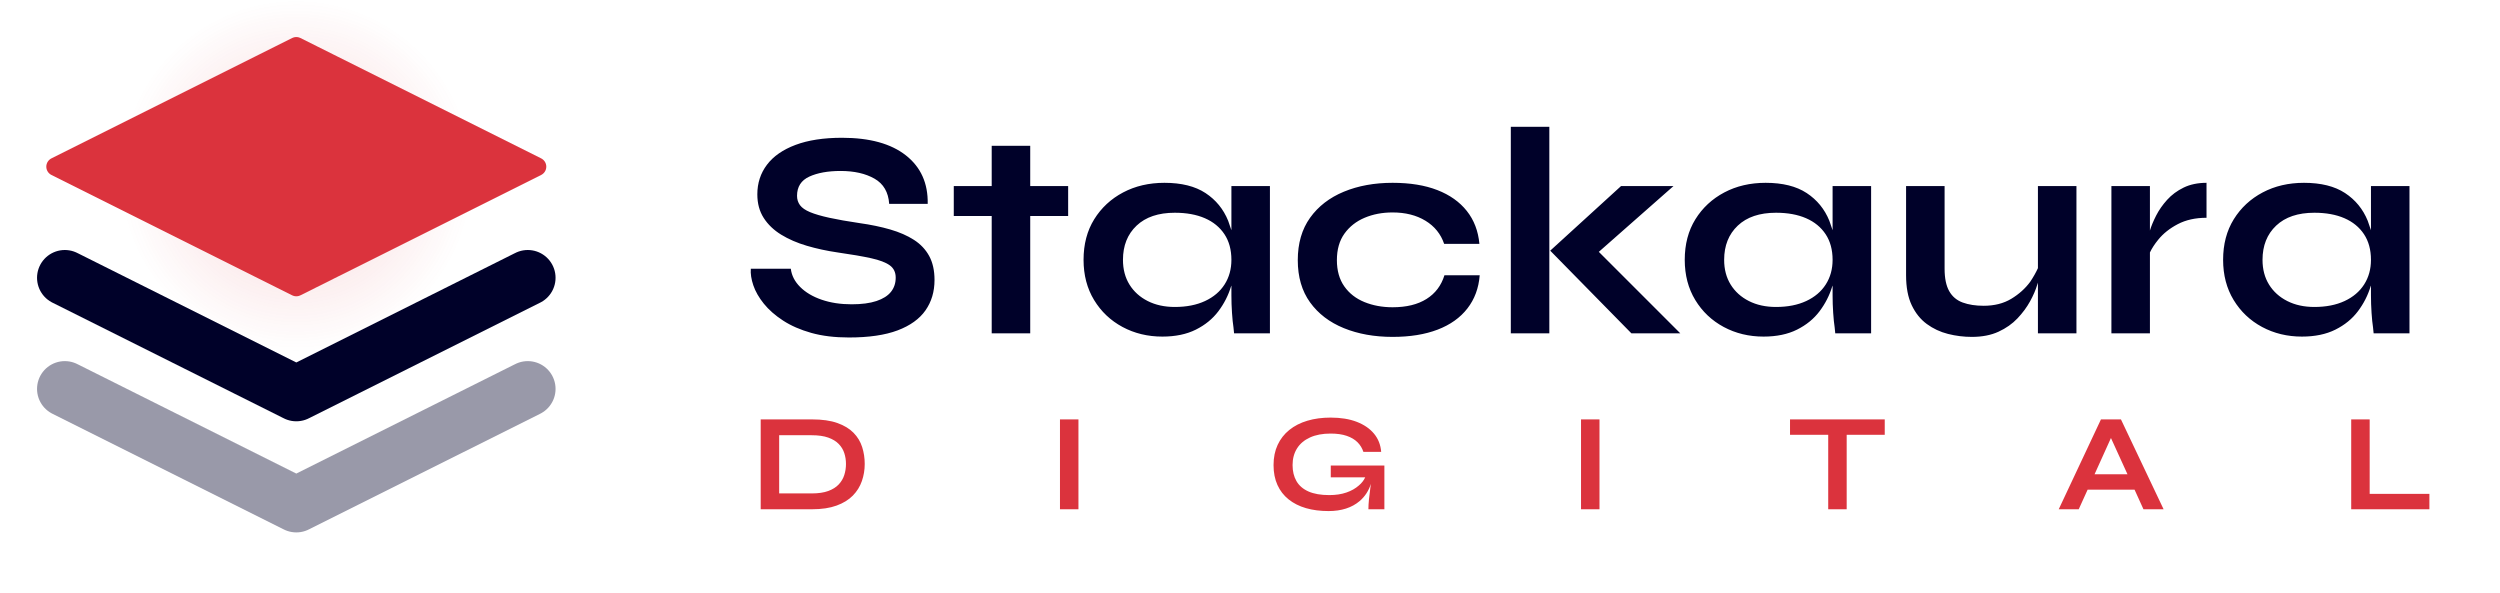
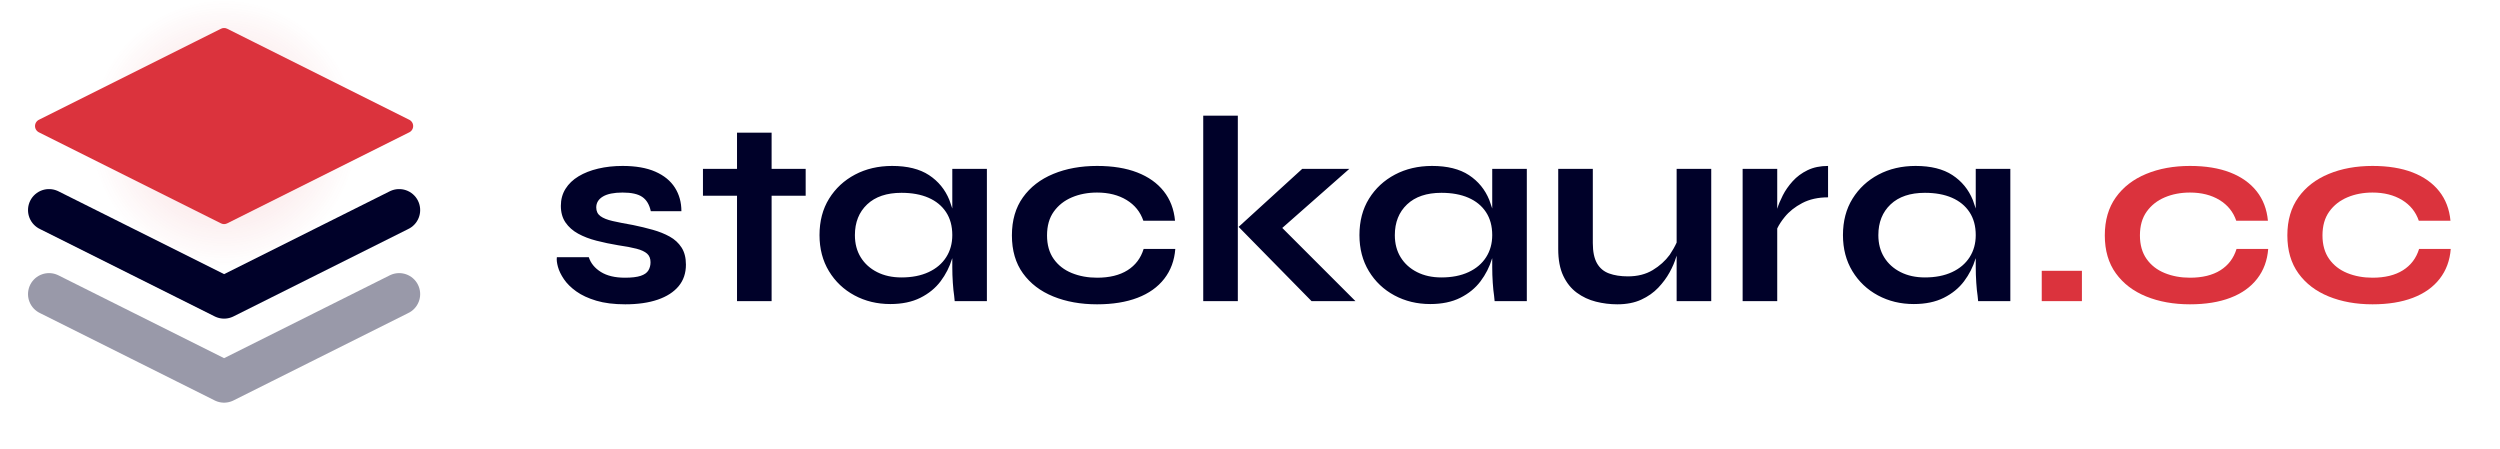
- <svg xmlns="http://www.w3.org/2000/svg" viewBox="0 0 270 64" width="270" height="64" role="img" aria-label="Stackaura Digital logo">
+ <svg xmlns="http://www.w3.org/2000/svg" viewBox="0 0 357 64" width="357" height="64" role="img" aria-label="stackaura.cc logo">
  <g>
    <defs>
      <radialGradient id="aura" cx="50%" cy="50%" r="50%">
        <stop offset="0%" stop-color="#DB333D" stop-opacity="0.22" />
        <stop offset="100%" stop-color="#DB333D" stop-opacity="0" />
      </radialGradient>
    </defs>
    <circle cx="32" cy="19" r="19" fill="url(#aura)" />
    <path d="M32 5 L58 18 L32 31 L6 18 Z" fill="#DB333D" stroke="#DB333D" stroke-width="2" stroke-linejoin="round" />
    <path d="M7 30 L32 42.5 L57 30" fill="none" stroke="#000129" stroke-width="6" stroke-linecap="round" stroke-linejoin="round" />
    <path d="M7 42 L32 54.5 L57 42" fill="none" stroke="rgba(0,1,41,0.4)" stroke-width="6" stroke-linecap="round" stroke-linejoin="round" />
  </g>
-   <path d="M81.088 29.024H85.408Q85.536 30.112 86.416 30.992Q87.296 31.872 88.736 32.368Q90.176 32.864 91.968 32.864Q93.6 32.864 94.656 32.512Q95.712 32.16 96.224 31.52Q96.736 30.88 96.736 29.984Q96.736 29.12 96.096 28.656Q95.456 28.192 94.08 27.888Q92.704 27.584 90.464 27.264Q88.704 27.008 87.136 26.544Q85.568 26.08 84.368 25.344Q83.168 24.608 82.48 23.536Q81.792 22.464 81.792 20.992Q81.792 19.168 82.832 17.792Q83.872 16.416 85.92 15.648Q87.968 14.88 90.944 14.88Q95.424 14.88 97.84 16.784Q100.256 18.688 100.192 22.016H96.032Q95.904 20.128 94.448 19.296Q92.992 18.464 90.784 18.464Q88.736 18.464 87.408 19.072Q86.08 19.68 86.08 21.152Q86.08 21.728 86.4 22.16Q86.72 22.592 87.488 22.912Q88.256 23.232 89.568 23.52Q90.88 23.808 92.832 24.096Q94.656 24.352 96.144 24.784Q97.632 25.216 98.704 25.904Q99.776 26.592 100.352 27.648Q100.928 28.704 100.928 30.24Q100.928 32.128 99.952 33.52Q98.976 34.912 96.944 35.68Q94.912 36.448 91.68 36.448Q89.376 36.448 87.616 35.952Q85.856 35.456 84.576 34.624Q83.296 33.792 82.496 32.8Q81.696 31.808 81.36 30.816Q81.024 29.824 81.088 29.024Z M103.008 20.096H107.104V15.744H111.264V20.096H115.36V23.328H111.264V36.0H107.104V23.328H103.008Z M125.536 36.352Q123.168 36.352 121.232 35.312Q119.296 34.272 118.16 32.4Q117.024 30.528 117.024 28.064Q117.024 25.536 118.176 23.68Q119.328 21.824 121.296 20.784Q123.264 19.744 125.76 19.744Q128.512 19.744 130.192 20.848Q131.872 21.952 132.64 23.84Q132.832 24.352 132.992 24.864V20.096H137.152V36.0H133.28L133.216 35.36Q133.12 34.752 133.056 33.792Q132.992 32.832 132.992 31.904V30.816Q132.992 30.88 132.96 30.912Q132.512 32.384 131.584 33.616Q130.656 34.848 129.152 35.6Q127.648 36.352 125.536 36.352ZM126.88 33.152Q128.768 33.152 130.144 32.512Q131.52 31.872 132.256 30.72Q132.992 29.568 132.992 28.064Q132.992 26.432 132.24 25.296Q131.488 24.16 130.128 23.568Q128.768 22.976 126.88 22.976Q124.224 22.976 122.752 24.368Q121.28 25.76 121.28 28.064Q121.28 29.6 121.984 30.736Q122.688 31.872 123.952 32.512Q125.216 33.152 126.88 33.152Z M159.808 29.728Q159.648 31.808 158.48 33.312Q157.312 34.816 155.264 35.6Q153.216 36.384 150.4 36.384Q147.456 36.384 145.136 35.44Q142.816 34.496 141.488 32.656Q140.16 30.816 140.16 28.096Q140.16 25.376 141.488 23.52Q142.816 21.664 145.136 20.704Q147.456 19.744 150.4 19.744Q153.216 19.744 155.232 20.528Q157.248 21.312 158.416 22.784Q159.584 24.256 159.776 26.336H155.968Q155.424 24.736 153.952 23.84Q152.48 22.944 150.4 22.944Q148.736 22.944 147.376 23.52Q146.016 24.096 145.2 25.232Q144.384 26.368 144.384 28.096Q144.384 29.792 145.184 30.928Q145.984 32.064 147.36 32.624Q148.736 33.184 150.4 33.184Q152.64 33.184 154.064 32.288Q155.488 31.392 156.0 29.728Z M163.168 13.696H167.328V36.0H163.168ZM180.736 20.096 172.672 27.2 181.472 36.0H176.192L167.424 27.072L175.072 20.096Z M190.464 36.352Q188.096 36.352 186.16 35.312Q184.224 34.272 183.088 32.4Q181.952 30.528 181.952 28.064Q181.952 25.536 183.104 23.68Q184.256 21.824 186.224 20.784Q188.192 19.744 190.688 19.744Q193.44 19.744 195.12 20.848Q196.8 21.952 197.568 23.84Q197.76 24.352 197.92 24.864V20.096H202.08V36.0H198.208L198.144 35.36Q198.048 34.752 197.984 33.792Q197.92 32.832 197.92 31.904V30.816Q197.92 30.88 197.888 30.912Q197.44 32.384 196.512 33.616Q195.584 34.848 194.08 35.6Q192.576 36.352 190.464 36.352ZM191.808 33.152Q193.696 33.152 195.072 32.512Q196.448 31.872 197.184 30.72Q197.92 29.568 197.92 28.064Q197.92 26.432 197.168 25.296Q196.416 24.16 195.056 23.568Q193.696 22.976 191.808 22.976Q189.152 22.976 187.68 24.368Q186.208 25.76 186.208 28.064Q186.208 29.6 186.912 30.736Q187.616 31.872 188.88 32.512Q190.144 33.152 191.808 33.152Z M224.256 36.0H220.096V30.528Q220.064 30.624 220.032 30.72Q219.776 31.584 219.248 32.544Q218.72 33.504 217.888 34.384Q217.056 35.264 215.84 35.824Q214.624 36.384 212.96 36.384Q211.648 36.384 210.384 36.064Q209.12 35.744 208.096 34.992Q207.072 34.24 206.464 32.96Q205.856 31.68 205.856 29.728V20.096H210.016V29.024Q210.016 30.56 210.512 31.44Q211.008 32.32 211.968 32.672Q212.928 33.024 214.24 33.024Q215.968 33.024 217.216 32.272Q218.464 31.52 219.264 30.432Q219.776 29.664 220.096 28.96V20.096H224.256Z M228.032 20.096H232.192V24.896Q232.416 24.16 232.864 23.28Q233.312 22.4 234.048 21.584Q234.784 20.768 235.84 20.256Q236.896 19.744 238.304 19.744V23.52Q236.512 23.52 235.2 24.208Q233.888 24.896 233.088 25.888Q232.512 26.592 232.192 27.264V36.0H228.032Z M248.608 36.352Q246.24 36.352 244.304 35.312Q242.368 34.272 241.232 32.4Q240.096 30.528 240.096 28.064Q240.096 25.536 241.248 23.68Q242.4 21.824 244.368 20.784Q246.336 19.744 248.832 19.744Q251.584 19.744 253.264 20.848Q254.944 21.952 255.712 23.84Q255.904 24.352 256.064 24.864V20.096H260.224V36.0H256.352L256.288 35.36Q256.192 34.752 256.128 33.792Q256.064 32.832 256.064 31.904V30.816Q256.064 30.88 256.032 30.912Q255.584 32.384 254.656 33.616Q253.728 34.848 252.224 35.6Q250.72 36.352 248.608 36.352ZM249.952 33.152Q251.84 33.152 253.216 32.512Q254.592 31.872 255.328 30.72Q256.064 29.568 256.064 28.064Q256.064 26.432 255.312 25.296Q254.56 24.16 253.2 23.568Q251.84 22.976 249.952 22.976Q247.296 22.976 245.824 24.368Q244.352 25.76 244.352 28.064Q244.352 29.6 245.056 30.736Q245.76 31.872 247.024 32.512Q248.288 33.152 249.952 33.152Z" fill="#000129" />
-   <path d="M87.705 45.295Q89.34 45.295 90.435 45.685Q91.53 46.075 92.183 46.742Q92.835 47.41 93.112 48.28Q93.39 49.15 93.39 50.11Q93.39 51.07 93.083 51.955Q92.775 52.84 92.108 53.523Q91.44 54.205 90.352 54.602Q89.265 55.0 87.705 55.0H82.155V45.295ZM84.15 53.29H87.66Q88.74 53.29 89.452 53.028Q90.165 52.765 90.585 52.315Q91.005 51.865 91.185 51.295Q91.365 50.725 91.365 50.11Q91.365 49.495 91.185 48.94Q91.005 48.385 90.585 47.95Q90.165 47.515 89.452 47.26Q88.74 47.005 87.66 47.005H84.15Z M114.477 45.295H116.472V55.0H114.477Z M143.483 55.195Q142.133 55.195 141.046 54.88Q139.958 54.565 139.171 53.935Q138.383 53.305 137.963 52.375Q137.543 51.445 137.543 50.23Q137.543 49.0 137.986 48.047Q138.428 47.095 139.246 46.435Q140.063 45.775 141.196 45.438Q142.328 45.1 143.708 45.1Q145.343 45.1 146.528 45.558Q147.713 46.015 148.396 46.84Q149.078 47.665 149.168 48.805H147.248Q147.053 48.205 146.611 47.763Q146.168 47.32 145.448 47.073Q144.728 46.825 143.708 46.825Q142.403 46.825 141.481 47.245Q140.558 47.665 140.078 48.43Q139.598 49.195 139.598 50.23Q139.598 51.235 140.018 51.962Q140.438 52.69 141.316 53.08Q142.193 53.47 143.558 53.47Q144.608 53.47 145.411 53.192Q146.213 52.915 146.753 52.435Q147.218 52.045 147.443 51.55H143.723V50.275H149.513V55.0H147.788Q147.788 54.535 147.848 53.927Q147.908 53.32 147.998 52.69Q148.028 52.465 148.058 52.255Q147.698 53.38 146.843 54.115Q145.568 55.195 143.483 55.195Z M170.75 45.295H172.745V55.0H170.75Z M193.322 45.295H203.552V46.96H199.442V55.0H197.447V46.96H193.322Z M222.343 55.0 226.903 45.295H229.063L233.668 55.0H231.493L230.533 52.885H225.463L224.503 55.0ZM229.768 51.22 227.983 47.305 226.213 51.22Z M255.925 45.295V53.335H262.375V55.0H253.93V45.295Z" fill="#DB333D" />
+   <path d="M79.52 36.73H84.08Q84.498 38.022 85.809 38.839Q87.12 39.656 89.248 39.656Q90.692 39.656 91.49 39.39Q92.288 39.124 92.592 38.611Q92.896 38.098 92.896 37.452Q92.896 36.654 92.402 36.217Q91.908 35.78 90.882 35.514Q89.856 35.248 88.26 35.02Q86.664 34.754 85.182 34.374Q83.7 33.994 82.56 33.367Q81.42 32.74 80.755 31.771Q80.09 30.802 80.09 29.396Q80.09 28.028 80.755 26.964Q81.42 25.9 82.617 25.178Q83.814 24.456 85.429 24.076Q87.044 23.696 88.906 23.696Q91.718 23.696 93.58 24.513Q95.442 25.33 96.373 26.793Q97.304 28.256 97.304 30.156H92.934Q92.63 28.75 91.718 28.123Q90.806 27.496 88.906 27.496Q87.044 27.496 86.094 28.066Q85.144 28.636 85.144 29.624Q85.144 30.422 85.733 30.859Q86.322 31.296 87.481 31.562Q88.64 31.828 90.388 32.132Q91.87 32.436 93.219 32.816Q94.568 33.196 95.632 33.785Q96.696 34.374 97.323 35.343Q97.95 36.312 97.95 37.794Q97.95 39.618 96.905 40.872Q95.86 42.126 93.922 42.791Q91.984 43.456 89.286 43.456Q86.892 43.456 85.163 42.943Q83.434 42.43 82.294 41.613Q81.154 40.796 80.527 39.865Q79.9 38.934 79.672 38.098Q79.444 37.262 79.52 36.73Z M100.382 24.114H105.246V18.946H110.186V24.114H115.05V27.952H110.186V43.0H105.246V27.952H100.382Z M127.134 43.418Q124.322 43.418 122.023 42.183Q119.724 40.948 118.375 38.725Q117.026 36.502 117.026 33.576Q117.026 30.574 118.394 28.37Q119.762 26.166 122.099 24.931Q124.436 23.696 127.4 23.696Q130.668 23.696 132.663 25.007Q134.658 26.318 135.57 28.56Q135.798 29.168 135.988 29.776V24.114H140.928V43.0H136.33L136.254 42.24Q136.14 41.518 136.064 40.378Q135.988 39.238 135.988 38.136V36.844Q135.988 36.92 135.95 36.958Q135.418 38.706 134.316 40.169Q133.214 41.632 131.428 42.525Q129.642 43.418 127.134 43.418ZM128.73 39.618Q130.972 39.618 132.606 38.858Q134.24 38.098 135.114 36.73Q135.988 35.362 135.988 33.576Q135.988 31.638 135.095 30.289Q134.202 28.94 132.587 28.237Q130.972 27.534 128.73 27.534Q125.576 27.534 123.828 29.187Q122.08 30.84 122.08 33.576Q122.08 35.4 122.916 36.749Q123.752 38.098 125.253 38.858Q126.754 39.618 128.73 39.618Z M167.832 35.552Q167.642 38.022 166.255 39.808Q164.868 41.594 162.436 42.525Q160.004 43.456 156.66 43.456Q153.164 43.456 150.409 42.335Q147.654 41.214 146.077 39.029Q144.5 36.844 144.5 33.614Q144.5 30.384 146.077 28.18Q147.654 25.976 150.409 24.836Q153.164 23.696 156.66 23.696Q160.004 23.696 162.398 24.627Q164.792 25.558 166.179 27.306Q167.566 29.054 167.794 31.524H163.272Q162.626 29.624 160.878 28.56Q159.13 27.496 156.66 27.496Q154.684 27.496 153.069 28.18Q151.454 28.864 150.485 30.213Q149.516 31.562 149.516 33.614Q149.516 35.628 150.466 36.977Q151.416 38.326 153.05 38.991Q154.684 39.656 156.66 39.656Q159.32 39.656 161.011 38.592Q162.702 37.528 163.31 35.552Z M171.822 16.514H176.762V43.0H171.822ZM192.684 24.114 183.108 32.55 193.558 43.0H187.288L176.876 32.398L185.958 24.114Z M204.236 43.418Q201.424 43.418 199.125 42.183Q196.826 40.948 195.477 38.725Q194.128 36.502 194.128 33.576Q194.128 30.574 195.496 28.37Q196.864 26.166 199.201 24.931Q201.538 23.696 204.502 23.696Q207.77 23.696 209.765 25.007Q211.76 26.318 212.672 28.56Q212.9 29.168 213.09 29.776V24.114H218.03V43.0H213.432L213.356 42.24Q213.242 41.518 213.166 40.378Q213.09 39.238 213.09 38.136V36.844Q213.09 36.92 213.052 36.958Q212.52 38.706 211.418 40.169Q210.316 41.632 208.53 42.525Q206.744 43.418 204.236 43.418ZM205.832 39.618Q208.074 39.618 209.708 38.858Q211.342 38.098 212.216 36.73Q213.09 35.362 213.09 33.576Q213.09 31.638 212.197 30.289Q211.304 28.94 209.689 28.237Q208.074 27.534 205.832 27.534Q202.678 27.534 200.93 29.187Q199.182 30.84 199.182 33.576Q199.182 35.4 200.018 36.749Q200.854 38.098 202.355 38.858Q203.856 39.618 205.832 39.618Z M244.364 43.0H239.424V36.502Q239.386 36.616 239.348 36.73Q239.044 37.756 238.417 38.896Q237.79 40.036 236.802 41.081Q235.814 42.126 234.37 42.791Q232.926 43.456 230.95 43.456Q229.392 43.456 227.891 43.076Q226.39 42.696 225.174 41.803Q223.958 40.91 223.236 39.39Q222.514 37.87 222.514 35.552V24.114H227.454V34.716Q227.454 36.54 228.043 37.585Q228.632 38.63 229.772 39.048Q230.912 39.466 232.47 39.466Q234.522 39.466 236.004 38.573Q237.486 37.68 238.436 36.388Q239.044 35.476 239.424 34.64V24.114H244.364Z M248.848 24.114H253.788V29.814Q254.054 28.94 254.586 27.895Q255.118 26.85 255.992 25.881Q256.866 24.912 258.12 24.304Q259.374 23.696 261.046 23.696V28.18Q258.918 28.18 257.36 28.997Q255.802 29.814 254.852 30.992Q254.168 31.828 253.788 32.626V43.0H248.848Z M273.282 43.418Q270.47 43.418 268.171 42.183Q265.872 40.948 264.523 38.725Q263.174 36.502 263.174 33.576Q263.174 30.574 264.542 28.37Q265.91 26.166 268.247 24.931Q270.584 23.696 273.548 23.696Q276.816 23.696 278.811 25.007Q280.806 26.318 281.718 28.56Q281.946 29.168 282.136 29.776V24.114H287.076V43.0H282.478L282.402 42.24Q282.288 41.518 282.212 40.378Q282.136 39.238 282.136 38.136V36.844Q282.136 36.92 282.098 36.958Q281.566 38.706 280.464 40.169Q279.362 41.632 277.576 42.525Q275.79 43.418 273.282 43.418ZM274.878 39.618Q277.12 39.618 278.754 38.858Q280.388 38.098 281.262 36.73Q282.136 35.362 282.136 33.576Q282.136 31.638 281.243 30.289Q280.35 28.94 278.735 28.237Q277.12 27.534 274.878 27.534Q271.724 27.534 269.976 29.187Q268.228 30.84 268.228 33.576Q268.228 35.4 269.064 36.749Q269.9 38.098 271.401 38.858Q272.902 39.618 274.878 39.618Z" fill="#000129" />
+   <path d="M297.298 38.668V43.0H291.56V38.668Z M323.898 35.552Q323.708 38.022 322.321 39.808Q320.934 41.594 318.502 42.525Q316.07 43.456 312.726 43.456Q309.23 43.456 306.475 42.335Q303.72 41.214 302.143 39.029Q300.566 36.844 300.566 33.614Q300.566 30.384 302.143 28.18Q303.72 25.976 306.475 24.836Q309.23 23.696 312.726 23.696Q316.07 23.696 318.464 24.627Q320.858 25.558 322.245 27.306Q323.632 29.054 323.86 31.524H319.338Q318.692 29.624 316.944 28.56Q315.196 27.496 312.726 27.496Q310.75 27.496 309.135 28.18Q307.52 28.864 306.551 30.213Q305.582 31.562 305.582 33.614Q305.582 35.628 306.532 36.977Q307.482 38.326 309.116 38.991Q310.75 39.656 312.726 39.656Q315.386 39.656 317.077 38.592Q318.768 37.528 319.376 35.552Z M349.966 35.552Q349.776 38.022 348.389 39.808Q347.002 41.594 344.57 42.525Q342.138 43.456 338.794 43.456Q335.298 43.456 332.543 42.335Q329.788 41.214 328.211 39.029Q326.634 36.844 326.634 33.614Q326.634 30.384 328.211 28.18Q329.788 25.976 332.543 24.836Q335.298 23.696 338.794 23.696Q342.138 23.696 344.532 24.627Q346.926 25.558 348.313 27.306Q349.7 29.054 349.928 31.524H345.406Q344.76 29.624 343.012 28.56Q341.264 27.496 338.794 27.496Q336.818 27.496 335.203 28.18Q333.588 28.864 332.619 30.213Q331.65 31.562 331.65 33.614Q331.65 35.628 332.6 36.977Q333.55 38.326 335.184 38.991Q336.818 39.656 338.794 39.656Q341.454 39.656 343.145 38.592Q344.836 37.528 345.444 35.552Z" fill="#DB333D" />
</svg>
